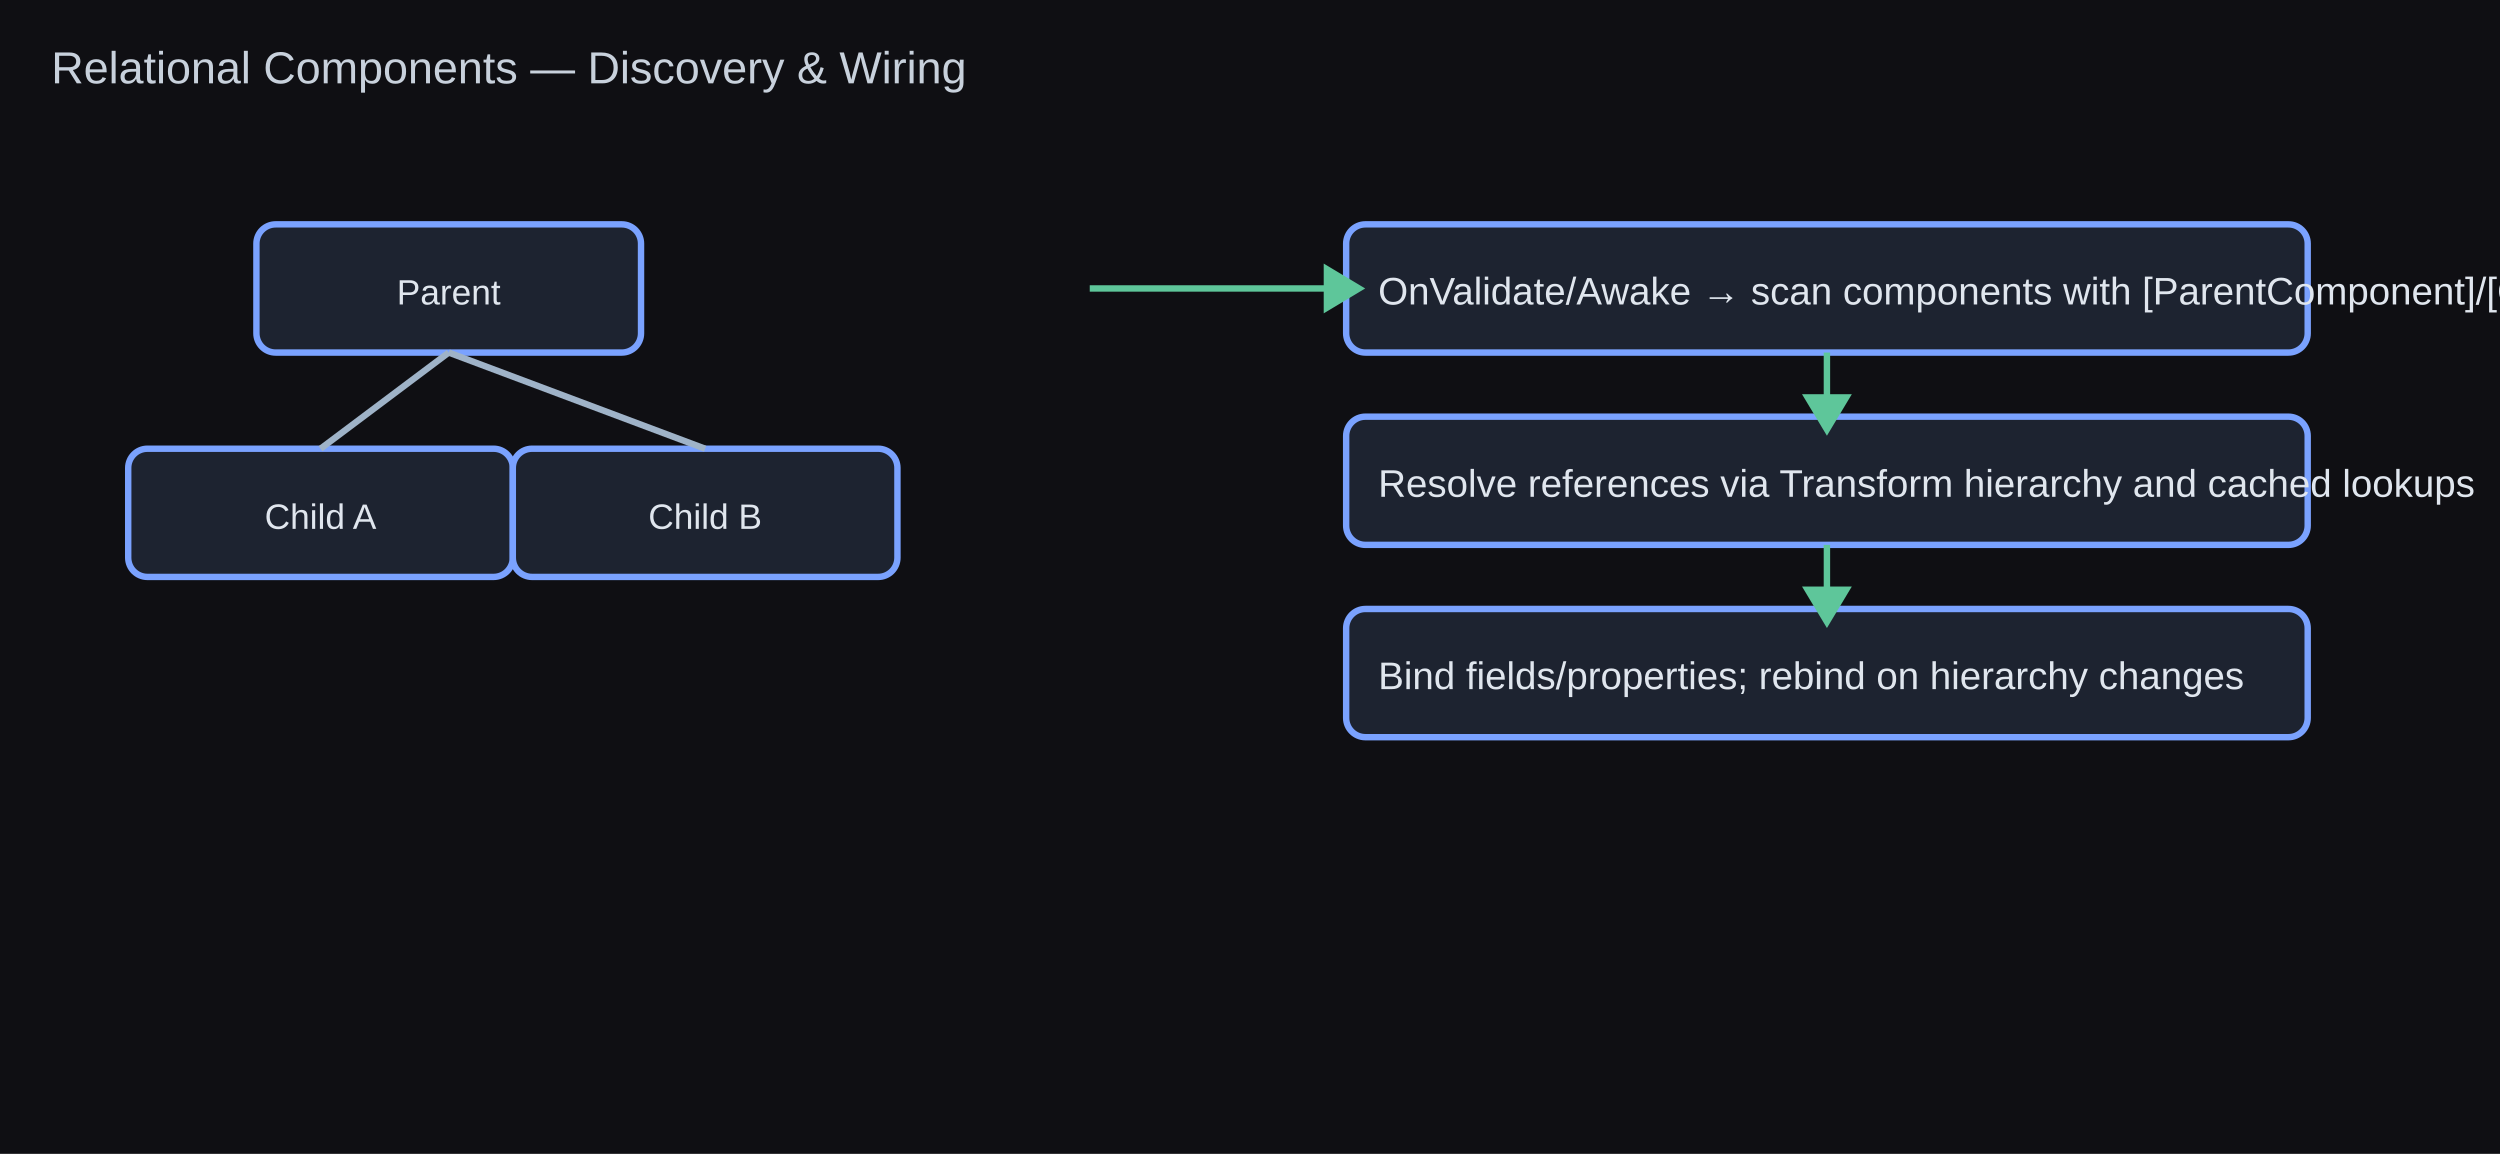
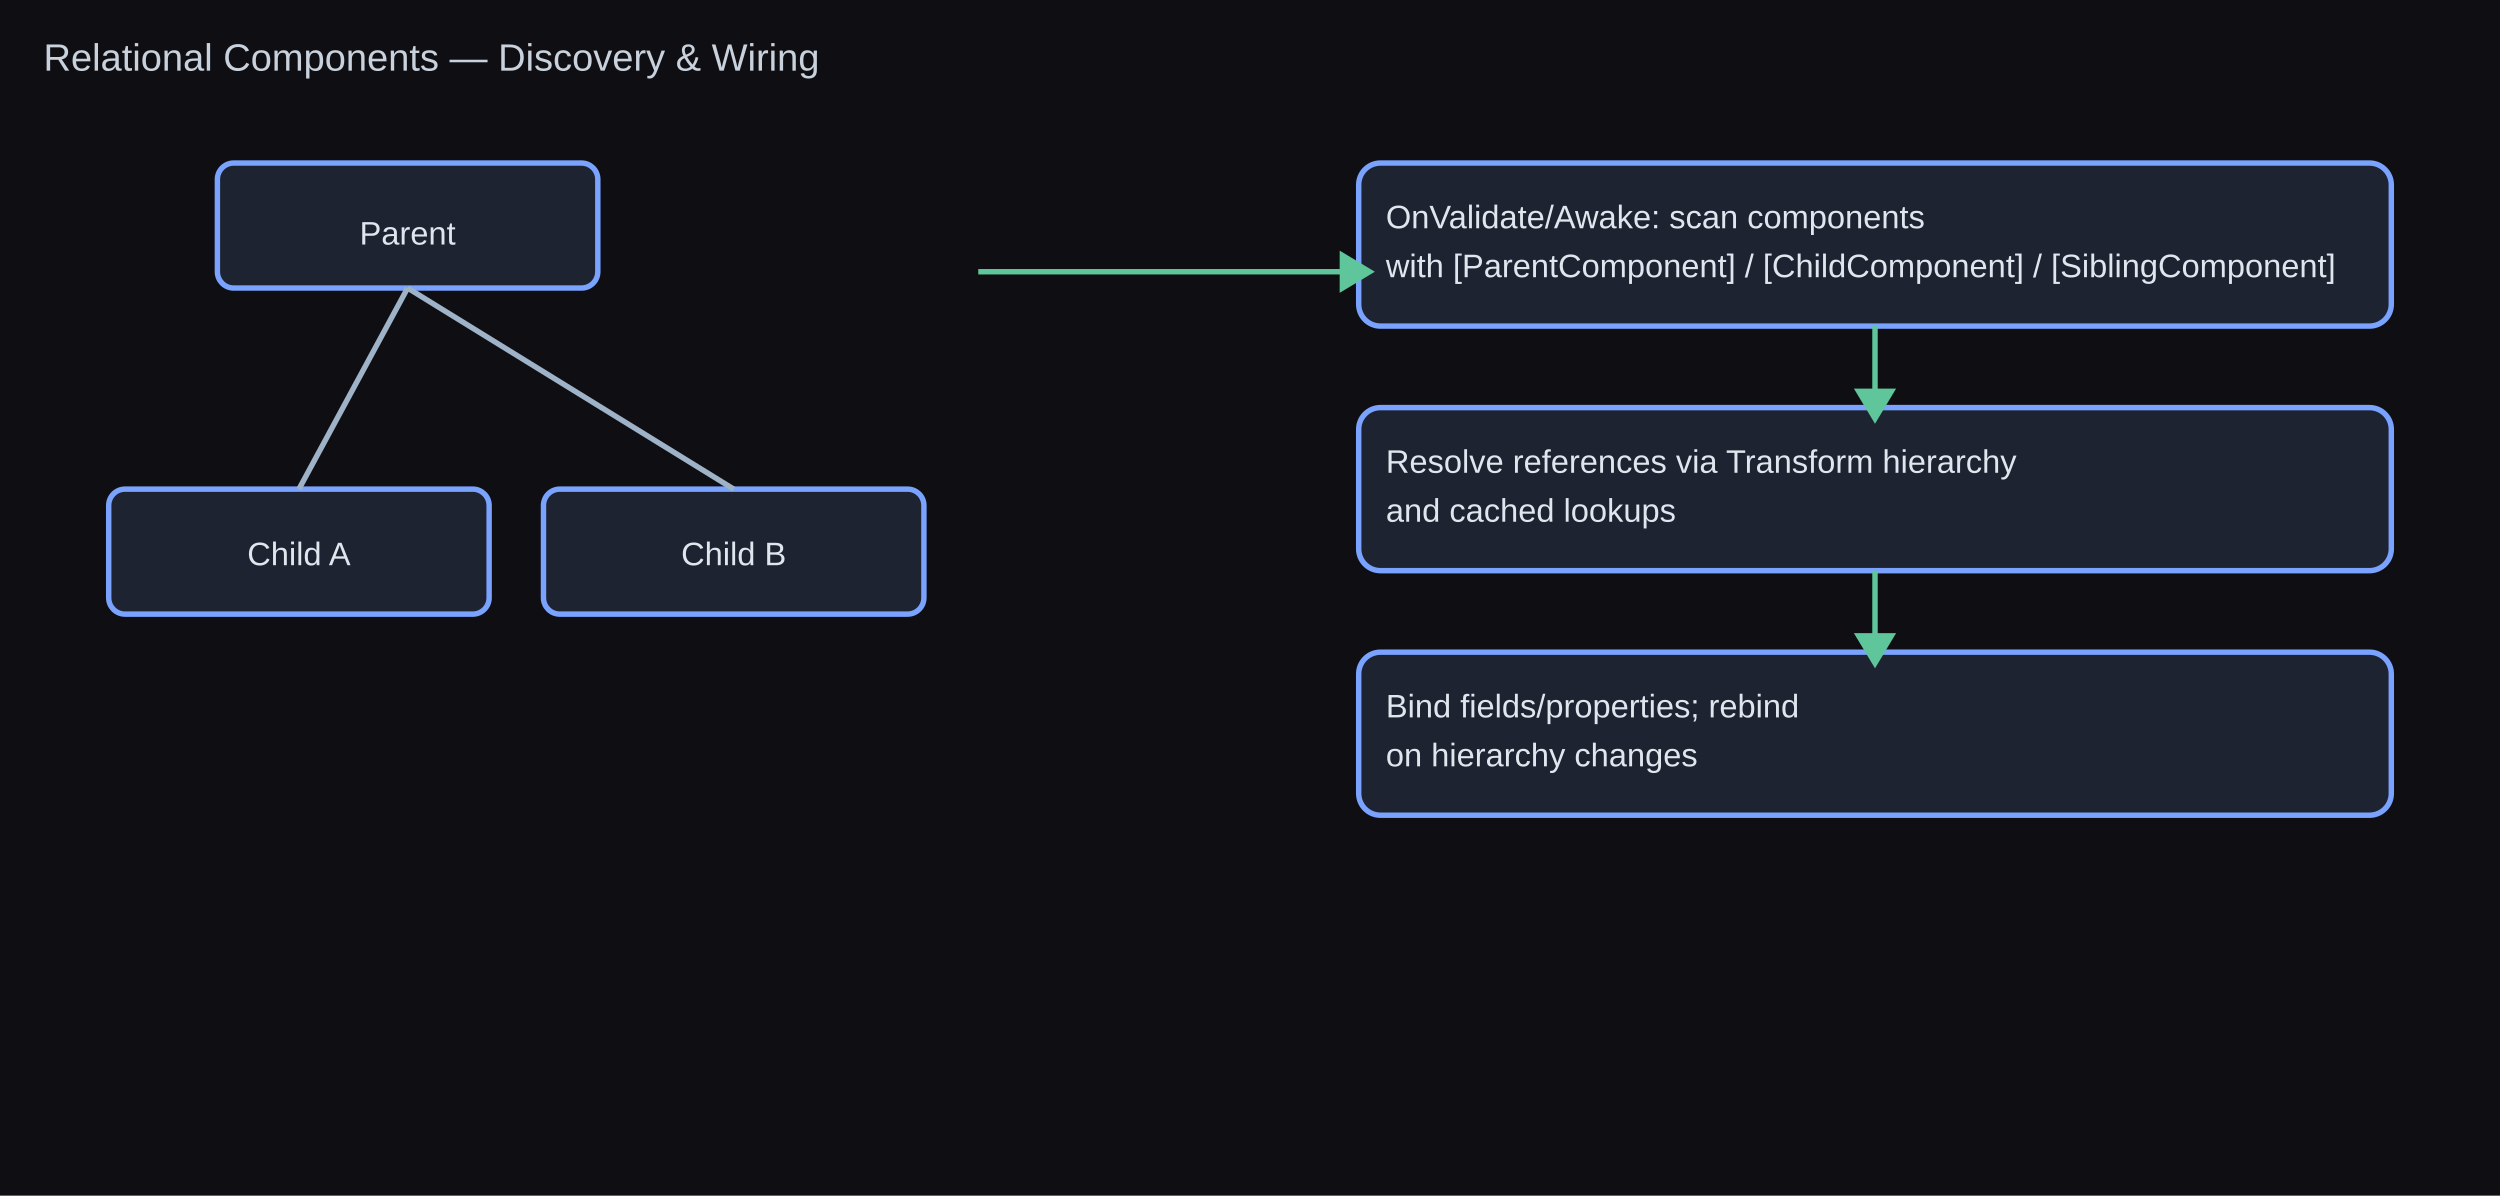
- <svg xmlns="http://www.w3.org/2000/svg" width="780" height="360" viewBox="0 0 780 360" version="1.1">
-   <rect x="0" y="0" width="780" height="360" fill="#0f0f13" />
+ <svg xmlns="http://www.w3.org/2000/svg" width="920" height="440" viewBox="0 0 920 440" version="1.1">
+   <rect x="0" y="0" width="920" height="440" fill="#0f0f13" />
  <g font-family="Verdana,Arial,sans-serif" font-size="14" fill="#c8d1dc">
    <text x="16" y="26">Relational Components — Discovery &amp; Wiring</text>
  </g>
  <g fill="#1d2330" stroke="#7aa2ff" stroke-width="2">
-     <rect x="80" y="70" width="120" height="40" rx="6" />
-     <rect x="40" y="140" width="120" height="40" rx="6" />
-     <rect x="160" y="140" width="120" height="40" rx="6" />
+     <rect x="80" y="60" width="140" height="46" rx="6" />
+     <rect x="40" y="180" width="140" height="46" rx="6" />
+     <rect x="200" y="180" width="140" height="46" rx="6" />
  </g>
-   <g font-family="Verdana,Arial,sans-serif" font-size="11" fill="#e0e6ee" text-anchor="middle">
-     <text x="140" y="95">Parent</text>
-     <text x="100" y="165">Child A</text>
-     <text x="220" y="165">Child B</text>
+   <g font-family="Verdana,Arial,sans-serif" font-size="12" fill="#e0e6ee" text-anchor="middle">
+     <text x="150" y="90">Parent</text>
+     <text x="110" y="208">Child A</text>
+     <text x="270" y="208">Child B</text>
  </g>
  <g stroke="#9fb3c8" stroke-width="2">
-     <line x1="140" y1="110" x2="100" y2="140" />
-     <line x1="140" y1="110" x2="220" y2="140" />
+     <line x1="150" y1="106" x2="110" y2="180" />
+     <line x1="150" y1="106" x2="270" y2="180" />
  </g>
  <g fill="#1d2330" stroke="#7aa2ff" stroke-width="2">
-     <rect x="420" y="70" width="300" height="40" rx="6" />
-     <rect x="420" y="130" width="300" height="40" rx="6" />
-     <rect x="420" y="190" width="300" height="40" rx="6" />
+     <rect x="500" y="60" width="380" height="60" rx="8" />
+     <rect x="500" y="150" width="380" height="60" rx="8" />
+     <rect x="500" y="240" width="380" height="60" rx="8" />
  </g>
  <g font-family="Verdana,Arial,sans-serif" font-size="12" fill="#e0e6ee">
-     <text x="430" y="95">OnValidate/Awake → scan components with [ParentComponent]/[ChildComponent]/[SiblingComponent]</text>
-     <text x="430" y="155">Resolve references via Transform hierarchy and cached lookups</text>
-     <text x="430" y="215">Bind fields/properties; rebind on hierarchy changes</text>
+     <text x="510" y="84">
+       <tspan x="510" dy="0">OnValidate/Awake: scan components</tspan>
+       <tspan x="510" dy="18">with [ParentComponent] / [ChildComponent] / [SiblingComponent]</tspan>
+     </text>
+     <text x="510" y="174">
+       <tspan x="510" dy="0">Resolve references via Transform hierarchy</tspan>
+       <tspan x="510" dy="18">and cached lookups</tspan>
+     </text>
+     <text x="510" y="264">
+       <tspan x="510" dy="0">Bind fields/properties; rebind</tspan>
+       <tspan x="510" dy="18">on hierarchy changes</tspan>
+     </text>
  </g>
  <g stroke="#5ec69a" fill="#5ec69a" stroke-width="2">
-     <line x1="340" y1="90" x2="420" y2="90" />
-     <polygon points="414,84 414,96 424,90" />
-     <line x1="570" y1="110" x2="570" y2="130" />
-     <polygon points="564,124 576,124 570,134" />
-     <line x1="570" y1="170" x2="570" y2="190" />
-     <polygon points="564,184 576,184 570,194" />
+     <line x1="360" y1="100" x2="500" y2="100" />
+     <polygon points="494,94 494,106 504,100" />
+     <line x1="690" y1="120" x2="690" y2="150" />
+     <polygon points="684,144 696,144 690,154" />
+     <line x1="690" y1="210" x2="690" y2="240" />
+     <polygon points="684,234 696,234 690,244" />
  </g>
</svg>
